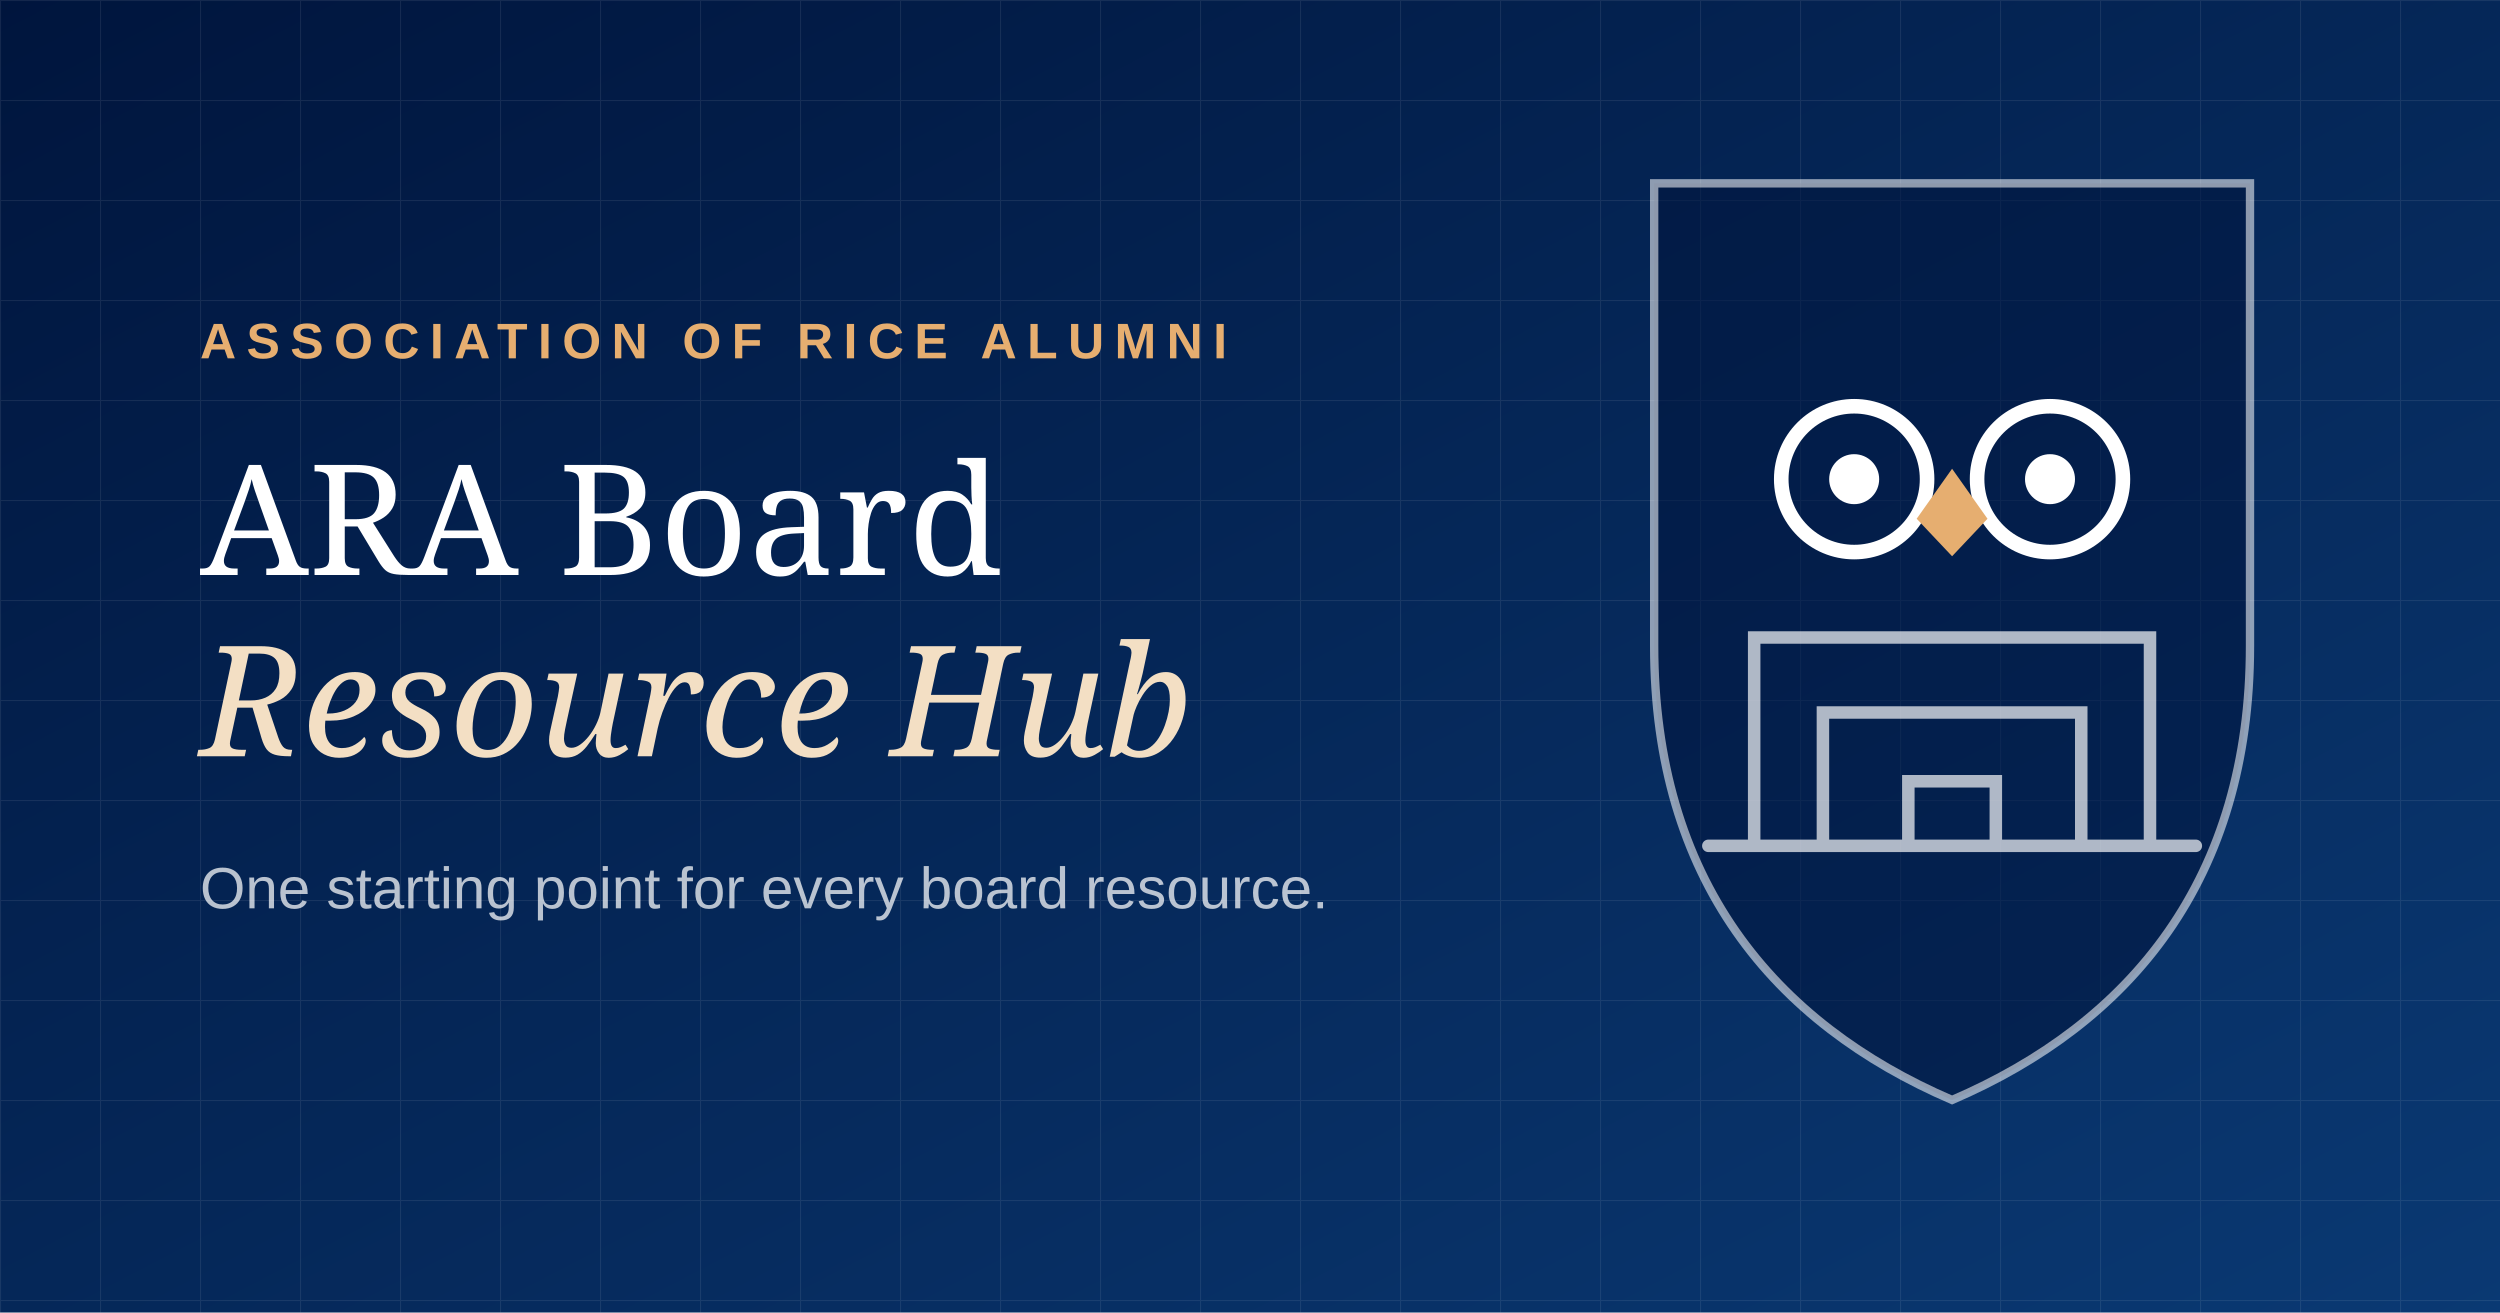
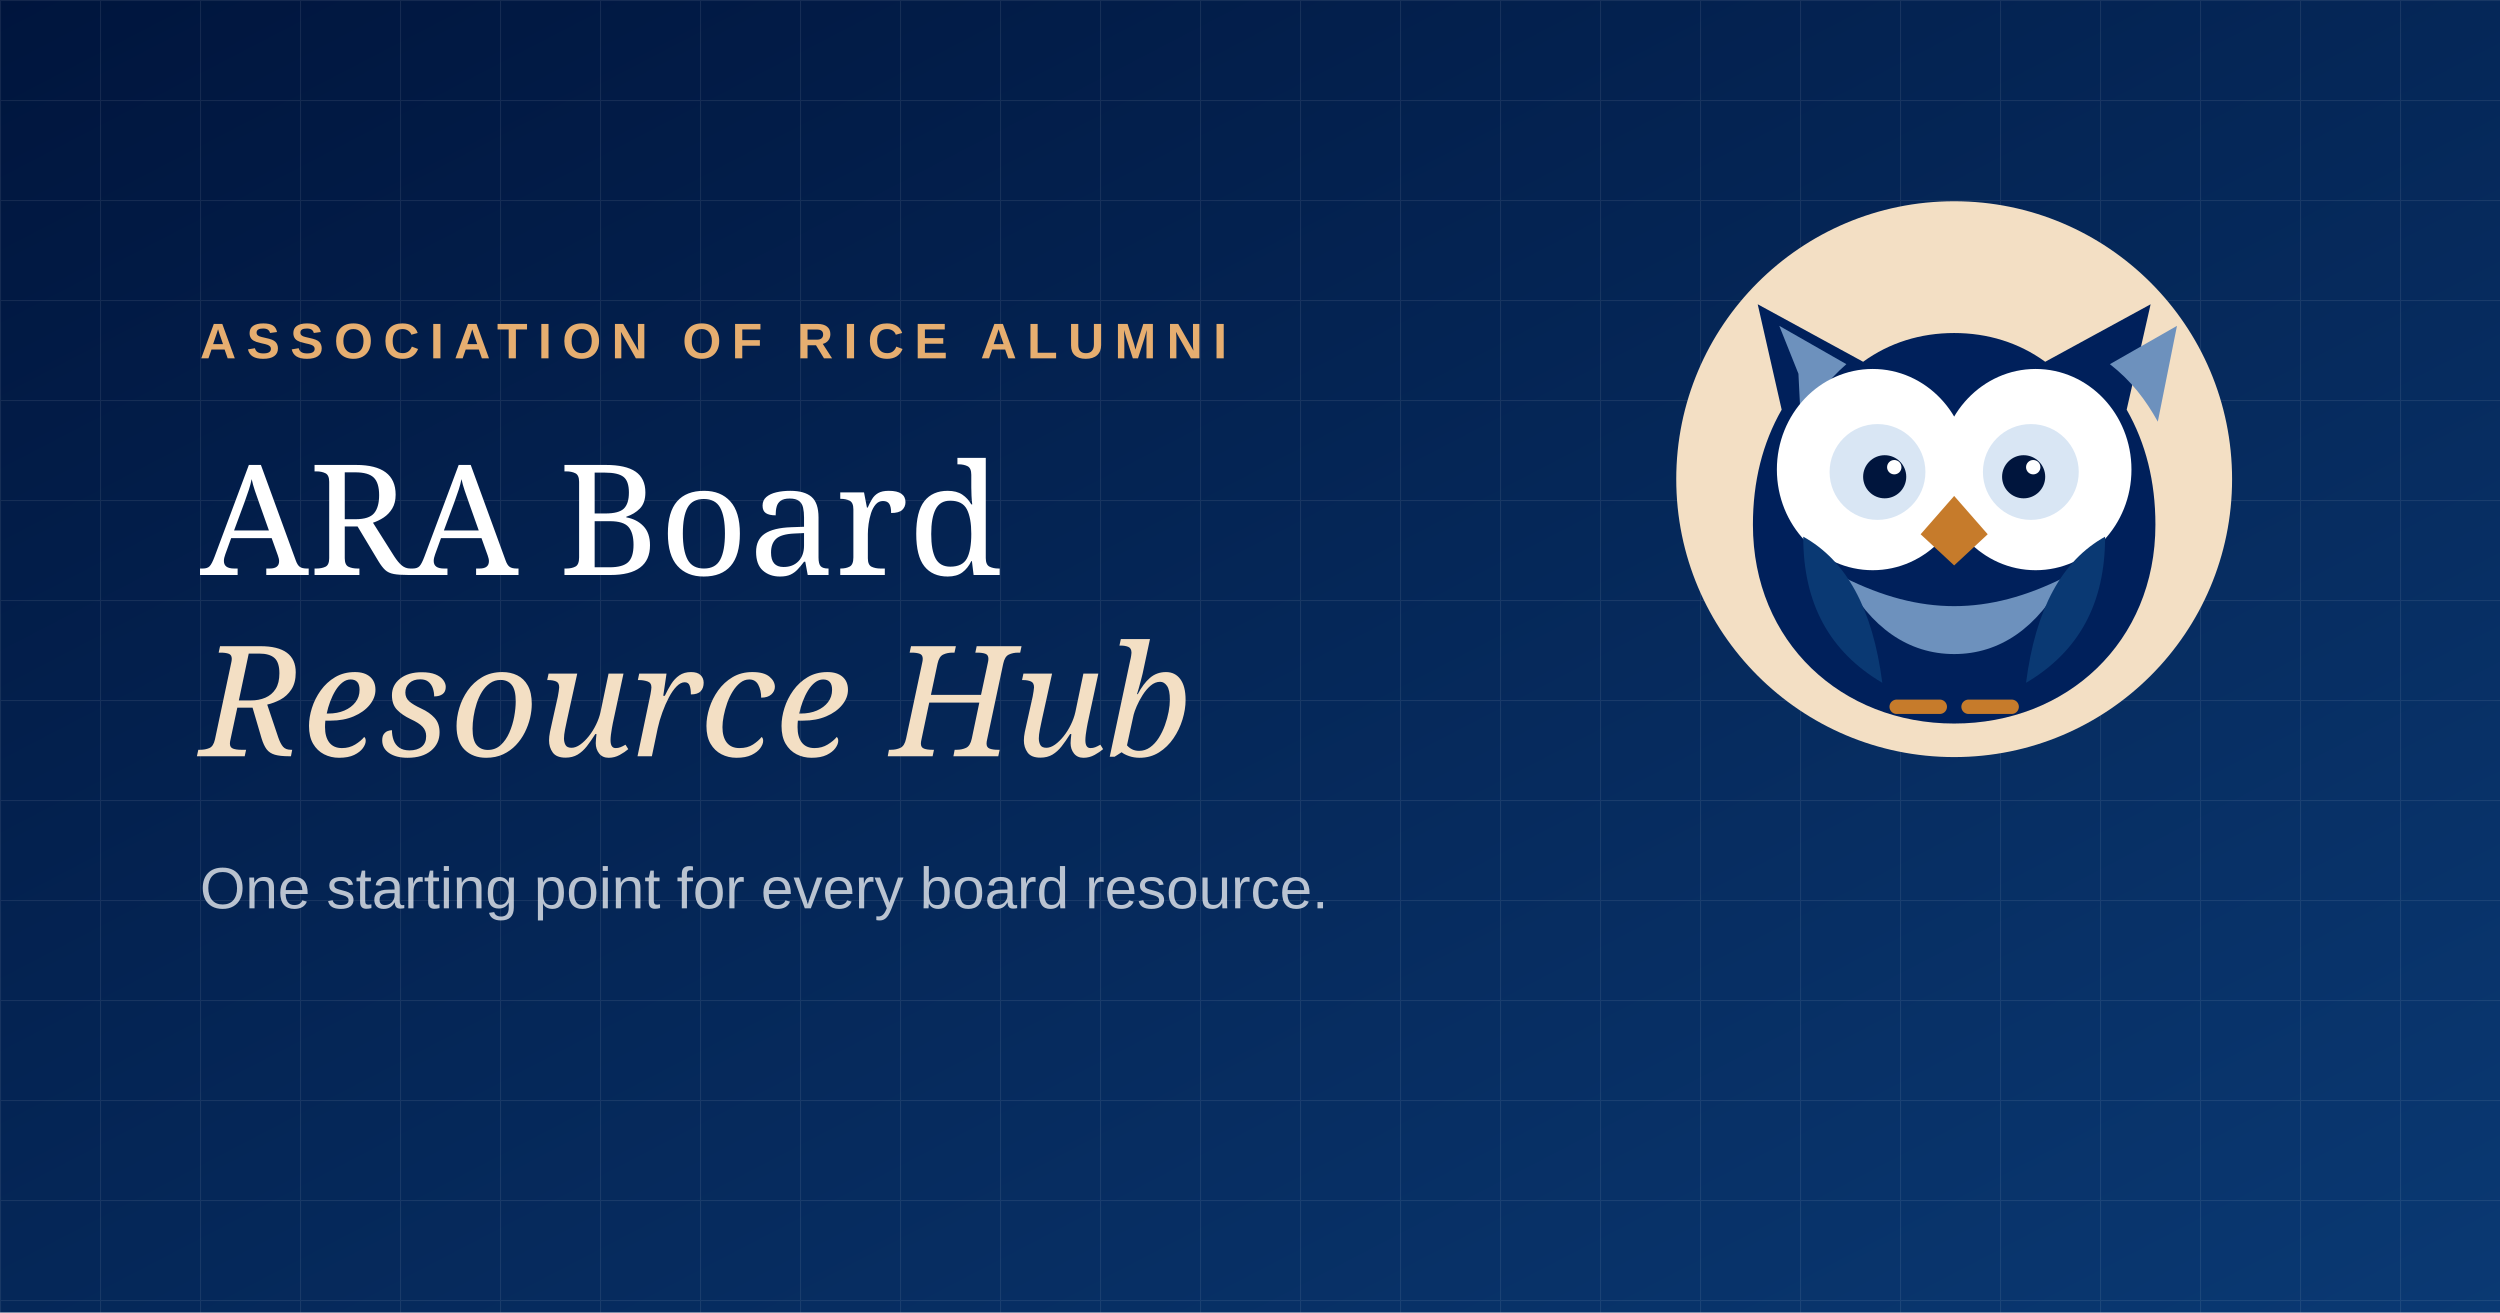
<svg xmlns="http://www.w3.org/2000/svg" width="1200" height="630" viewBox="0 0 1200 630">
  <defs>
    <linearGradient id="bg" x1="0" y1="0" x2="1" y2="1">
      <stop stop-color="#00153d" />
      <stop offset="1" stop-color="#0a3973" />
    </linearGradient>
    <pattern id="grid" width="48" height="48" patternUnits="userSpaceOnUse">
      <path d="M48 0H0v48" fill="none" stroke="#fff" stroke-opacity=".08" />
    </pattern>
  </defs>
  <rect width="1200" height="630" fill="url(#bg)" />
  <rect width="1200" height="630" fill="url(#grid)" />
-   <path d="M794 88h286v222c0 112-57 181-143 218-86-37-143-106-143-218Z" fill="#00153d" fill-opacity=".55" stroke="#fff" stroke-opacity=".55" stroke-width="4" />
-   <circle cx="890" cy="230" r="35" fill="none" stroke="#fff" stroke-width="7" />
-   <circle cx="984" cy="230" r="35" fill="none" stroke="#fff" stroke-width="7" />
-   <circle cx="890" cy="230" r="12" fill="#fff" />
-   <circle cx="984" cy="230" r="12" fill="#fff" />
-   <path d="m920 249 17-24 17 24-17 18Z" fill="#e6ae70" />
-   <path d="M842 406V306h190v100M875 406v-64h124v64M916 406v-31h42v31M820 406h234" fill="none" stroke="#fff" stroke-opacity=".68" stroke-linecap="round" stroke-width="6" />
+   <g transform="translate(800 92) scale(1.15)">
+     <circle cx="120" cy="120" r="116" fill="#f3dfc4" />
+     <path d="M48 91 38 47l44 24c11-8 24-12 38-12s27 4 38 12l44-24-10 44c8 14 12 30 12 48 0 49-37 83-84 83s-84-34-84-83c0-18 4-34 12-48Z" fill="#00205b" />
+     <path d="M55 76 47 56l28 16c-8 7-14 15-19 24Z" fill="#6d91bd" />
+     <path d="m185 72 28-16-8 40c-5-9-11-17-20-24Z" fill="#6d91bd" />
+     <ellipse cx="86" cy="116" rx="40" ry="42" fill="#fff" />
+     <ellipse cx="154" cy="116" rx="40" ry="42" fill="#fff" />
+     <circle cx="88" cy="117" r="20" fill="#d9e6f4" />
+     <circle cx="152" cy="117" r="20" fill="#d9e6f4" />
+     <circle cx="91" cy="119" r="9" fill="#00153d" />
+     <circle cx="149" cy="119" r="9" fill="#00153d" />
+     <circle cx="95" cy="115" r="3" fill="#fff" />
+     <circle cx="153" cy="115" r="3" fill="#fff" />
+     <path d="m106 143 14-16 14 16-14 13Z" fill="#c67b2b" />
+     <path d="M74 161c11 21 27 32 46 32s35-11 46-32c-16 8-31 12-46 12s-30-4-46-12Z" fill="#6d91bd" />
+     <path d="M57 144c0 28 11 48 33 61-4-31-15-51-33-61Zm126 0c0 28-11 48-33 61 4-31 15-51 33-61Z" fill="#0a3973" />
+     <path d="M96 215h18m12 0h18" fill="none" stroke="#c67b2b" stroke-linecap="round" stroke-width="6" />
+   </g>
  <text x="96" y="172" fill="#e6ae70" font-family="Arial, sans-serif" font-size="24" font-weight="700" letter-spacing="5">ASSOCIATION OF RICE ALUMNI</text>
  <text x="96" y="276" fill="#fff" font-family="Georgia, serif" font-size="74">ARA Board</text>
  <text x="96" y="363" fill="#f3dfc4" font-family="Georgia, serif" font-size="74" font-style="italic">Resource Hub</text>
  <text x="96" y="436" fill="#fff" fill-opacity=".72" font-family="Arial, sans-serif" font-size="28">One starting point for every board resource.</text>
</svg>
